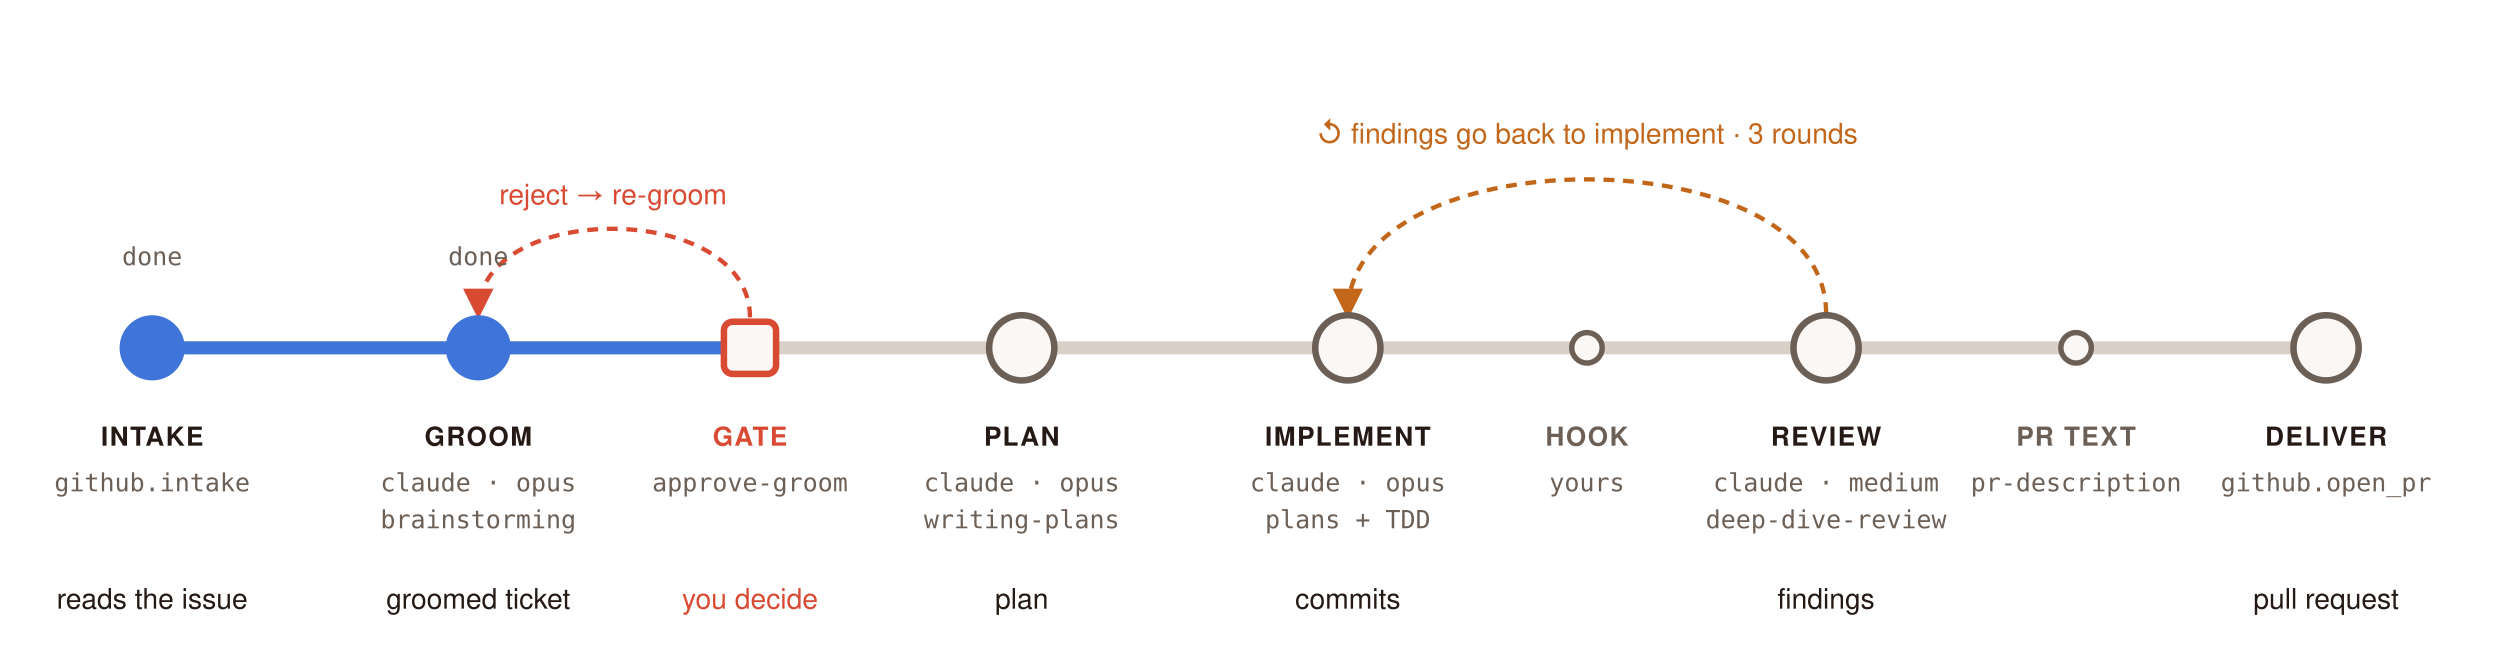
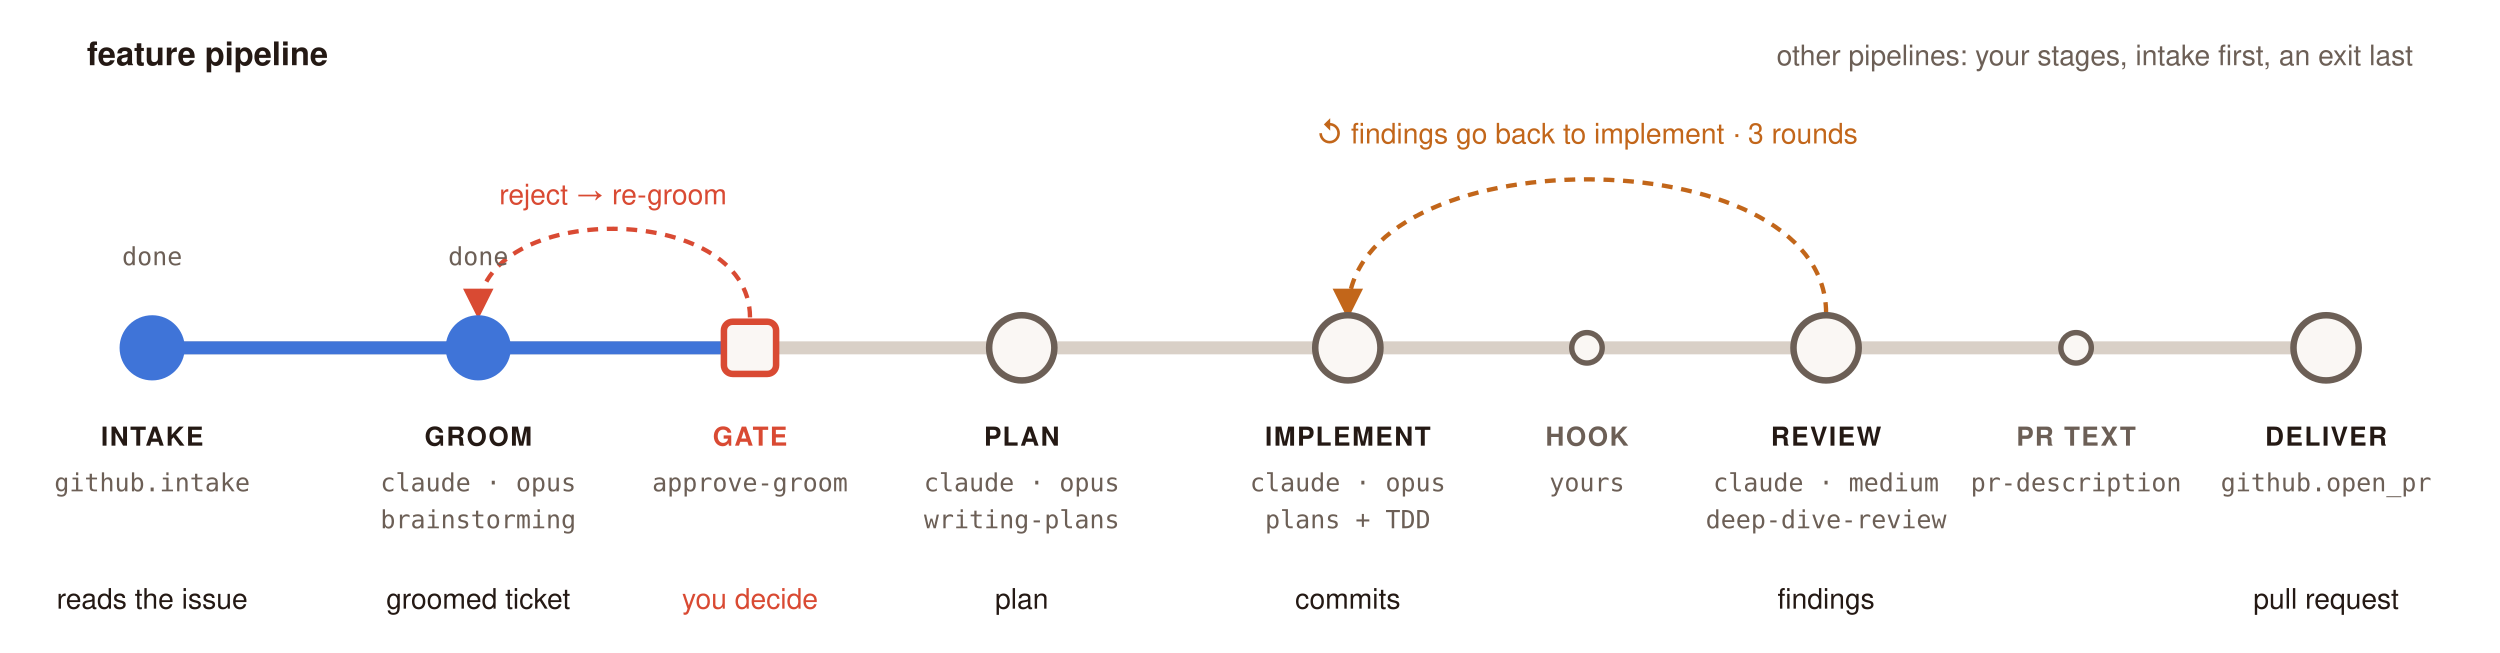
- <svg xmlns="http://www.w3.org/2000/svg" viewBox="0 0 1150 300" width="1150" height="300" role="img" aria-label="The run train: intake, groom, the approve-groom gate, plan, implement, an optional hook, review looping back to implement up to three times, the pr-description hook, then deliver opens a pull request.">
+ <svg xmlns="http://www.w3.org/2000/svg" viewBox="0 0 1150 300" width="1150" height="300" role="img" aria-label="The feature pipeline's run train (other pipelines run their own stages, from intake to an exit): intake, groom, the approve-groom gate, plan, implement, an optional hook, review looping back to implement up to three times, the pr-description hook, then deliver opens a pull request.">
  <style>
.ink{fill:#241914}.mut{fill:#6c5f56}.acc{fill:#c2661a}.wait{fill:#d94a33}.pass{fill:#3f74d8}.surf{fill:#faf7f4}
.s-line{stroke:#d9d0c7}.s-mut{stroke:#6c5f56}.s-acc{stroke:#c2661a}.s-wait{stroke:#d94a33}.s-ink{stroke:#241914}.s-pass{stroke:#3f74d8}
.box{fill:#faf7f4;stroke:#d9d0c7}.box-acc{fill:#f7e3cf;stroke:#c2661a}
.t12{font:600 12px -apple-system, 'Segoe UI', Helvetica, Arial, sans-serif;letter-spacing:.06em}.t13{font:500 13px -apple-system, 'Segoe UI', Helvetica, Arial, sans-serif}.hd{font:700 15px -apple-system, 'Segoe UI', Helvetica, Arial, sans-serif}.tm{font:11.5px ui-monospace, SFMono-Regular, 'Cascadia Code', Consolas, monospace}
</style>
  <defs>
    <marker id="am" viewBox="0 0 10 10" refX="8" refY="5" markerWidth="7" markerHeight="7" orient="auto-start-reverse">
      <path d="M0 0L10 5L0 10z" class="mut" />
    </marker>
    <marker id="aa" viewBox="0 0 10 10" refX="8" refY="5" markerWidth="7" markerHeight="7" orient="auto-start-reverse">
      <path d="M0 0L10 5L0 10z" class="acc" />
    </marker>
    <marker id="aw" viewBox="0 0 10 10" refX="8" refY="5" markerWidth="7" markerHeight="7" orient="auto-start-reverse">
      <path d="M0 0L10 5L0 10z" class="wait" />
    </marker>
  </defs>
+   <text x="40" y="30" class="hd ink">feature pipeline</text>
+   <text x="1110" y="30" class="t13 mut" text-anchor="end">other pipelines: your stages, intake first, an exit last</text>
  <line x1="70" y1="160" x2="1070" y2="160" class="s-line" stroke-width="6" stroke-linecap="round" />
  <line x1="70" y1="160" x2="333" y2="160" stroke-width="6" stroke-linecap="round" class="s-pass" />
  <path d="M840 144 C840 62 620 62 620 144" fill="none" class="s-acc" stroke-width="2" stroke-dasharray="5 4" marker-end="url(#aa)" />
  <text x="730" y="66" class="t13 acc" text-anchor="middle">↺ findings go back to implement · 3 rounds</text>
  <path d="M345 146 C345 92 220 92 220 144" fill="none" class="s-wait" stroke-width="2" stroke-dasharray="5 4" marker-end="url(#aw)" />
  <text x="282" y="94" class="t13 wait" text-anchor="middle">reject → re-groom</text>
  <circle cx="70" cy="160" r="15" class="pass" />
  <text x="70" y="122" class="tm mut" text-anchor="middle">done</text>
  <text x="70" y="205" class="t12 ink" text-anchor="middle">INTAKE</text>
  <text x="70" y="226" class="tm mut" text-anchor="middle">github.intake</text>
  <text x="70" y="280" class="t13 ink" text-anchor="middle">reads the issue</text>
  <circle cx="220" cy="160" r="15" class="pass" />
  <text x="220" y="122" class="tm mut" text-anchor="middle">done</text>
  <text x="220" y="205" class="t12 ink" text-anchor="middle">GROOM</text>
  <text x="220" y="226" class="tm mut" text-anchor="middle">claude · opus</text>
  <text x="220" y="243" class="tm mut" text-anchor="middle">brainstorming</text>
  <text x="220" y="280" class="t13 ink" text-anchor="middle">groomed ticket</text>
  <rect x="333" y="148" width="24" height="24" rx="4" class="surf s-wait" stroke-width="3" />
  <text x="345" y="205" class="t12 wait" text-anchor="middle">GATE</text>
  <text x="345" y="226" class="tm mut" text-anchor="middle">approve-groom</text>
  <text x="345" y="280" class="t13 wait" text-anchor="middle">you decide</text>
  <circle cx="470" cy="160" r="15" class="surf s-mut" stroke-width="3" />
  <text x="470" y="205" class="t12 ink" text-anchor="middle">PLAN</text>
  <text x="470" y="226" class="tm mut" text-anchor="middle">claude · opus</text>
  <text x="470" y="243" class="tm mut" text-anchor="middle">writing-plans</text>
  <text x="470" y="280" class="t13 ink" text-anchor="middle">plan</text>
  <circle cx="620" cy="160" r="15" class="surf s-mut" stroke-width="3" />
  <text x="620" y="205" class="t12 ink" text-anchor="middle">IMPLEMENT</text>
  <text x="620" y="226" class="tm mut" text-anchor="middle">claude · opus</text>
  <text x="620" y="243" class="tm mut" text-anchor="middle">plans + TDD</text>
  <text x="620" y="280" class="t13 ink" text-anchor="middle">commits</text>
  <circle cx="730" cy="160" r="7" class="surf s-mut" stroke-width="2.5" />
  <text x="730" y="205" class="t12 mut" text-anchor="middle">HOOK</text>
  <text x="730" y="226" class="tm mut" text-anchor="middle">yours</text>
  <circle cx="840" cy="160" r="15" class="surf s-mut" stroke-width="3" />
  <text x="840" y="205" class="t12 ink" text-anchor="middle">REVIEW</text>
  <text x="840" y="226" class="tm mut" text-anchor="middle">claude · medium</text>
  <text x="840" y="243" class="tm mut" text-anchor="middle">deep-dive-review</text>
  <text x="840" y="280" class="t13 ink" text-anchor="middle">findings</text>
  <circle cx="955" cy="160" r="7" class="surf s-mut" stroke-width="2.5" />
  <text x="955" y="205" class="t12 mut" text-anchor="middle">PR TEXT</text>
  <text x="955" y="226" class="tm mut" text-anchor="middle">pr-description</text>
  <circle cx="1070" cy="160" r="15" class="surf s-mut" stroke-width="3" />
  <text x="1070" y="205" class="t12 ink" text-anchor="middle">DELIVER</text>
  <text x="1070" y="226" class="tm mut" text-anchor="middle">github.open_pr</text>
  <text x="1070" y="280" class="t13 ink" text-anchor="middle">pull request</text>
</svg>
